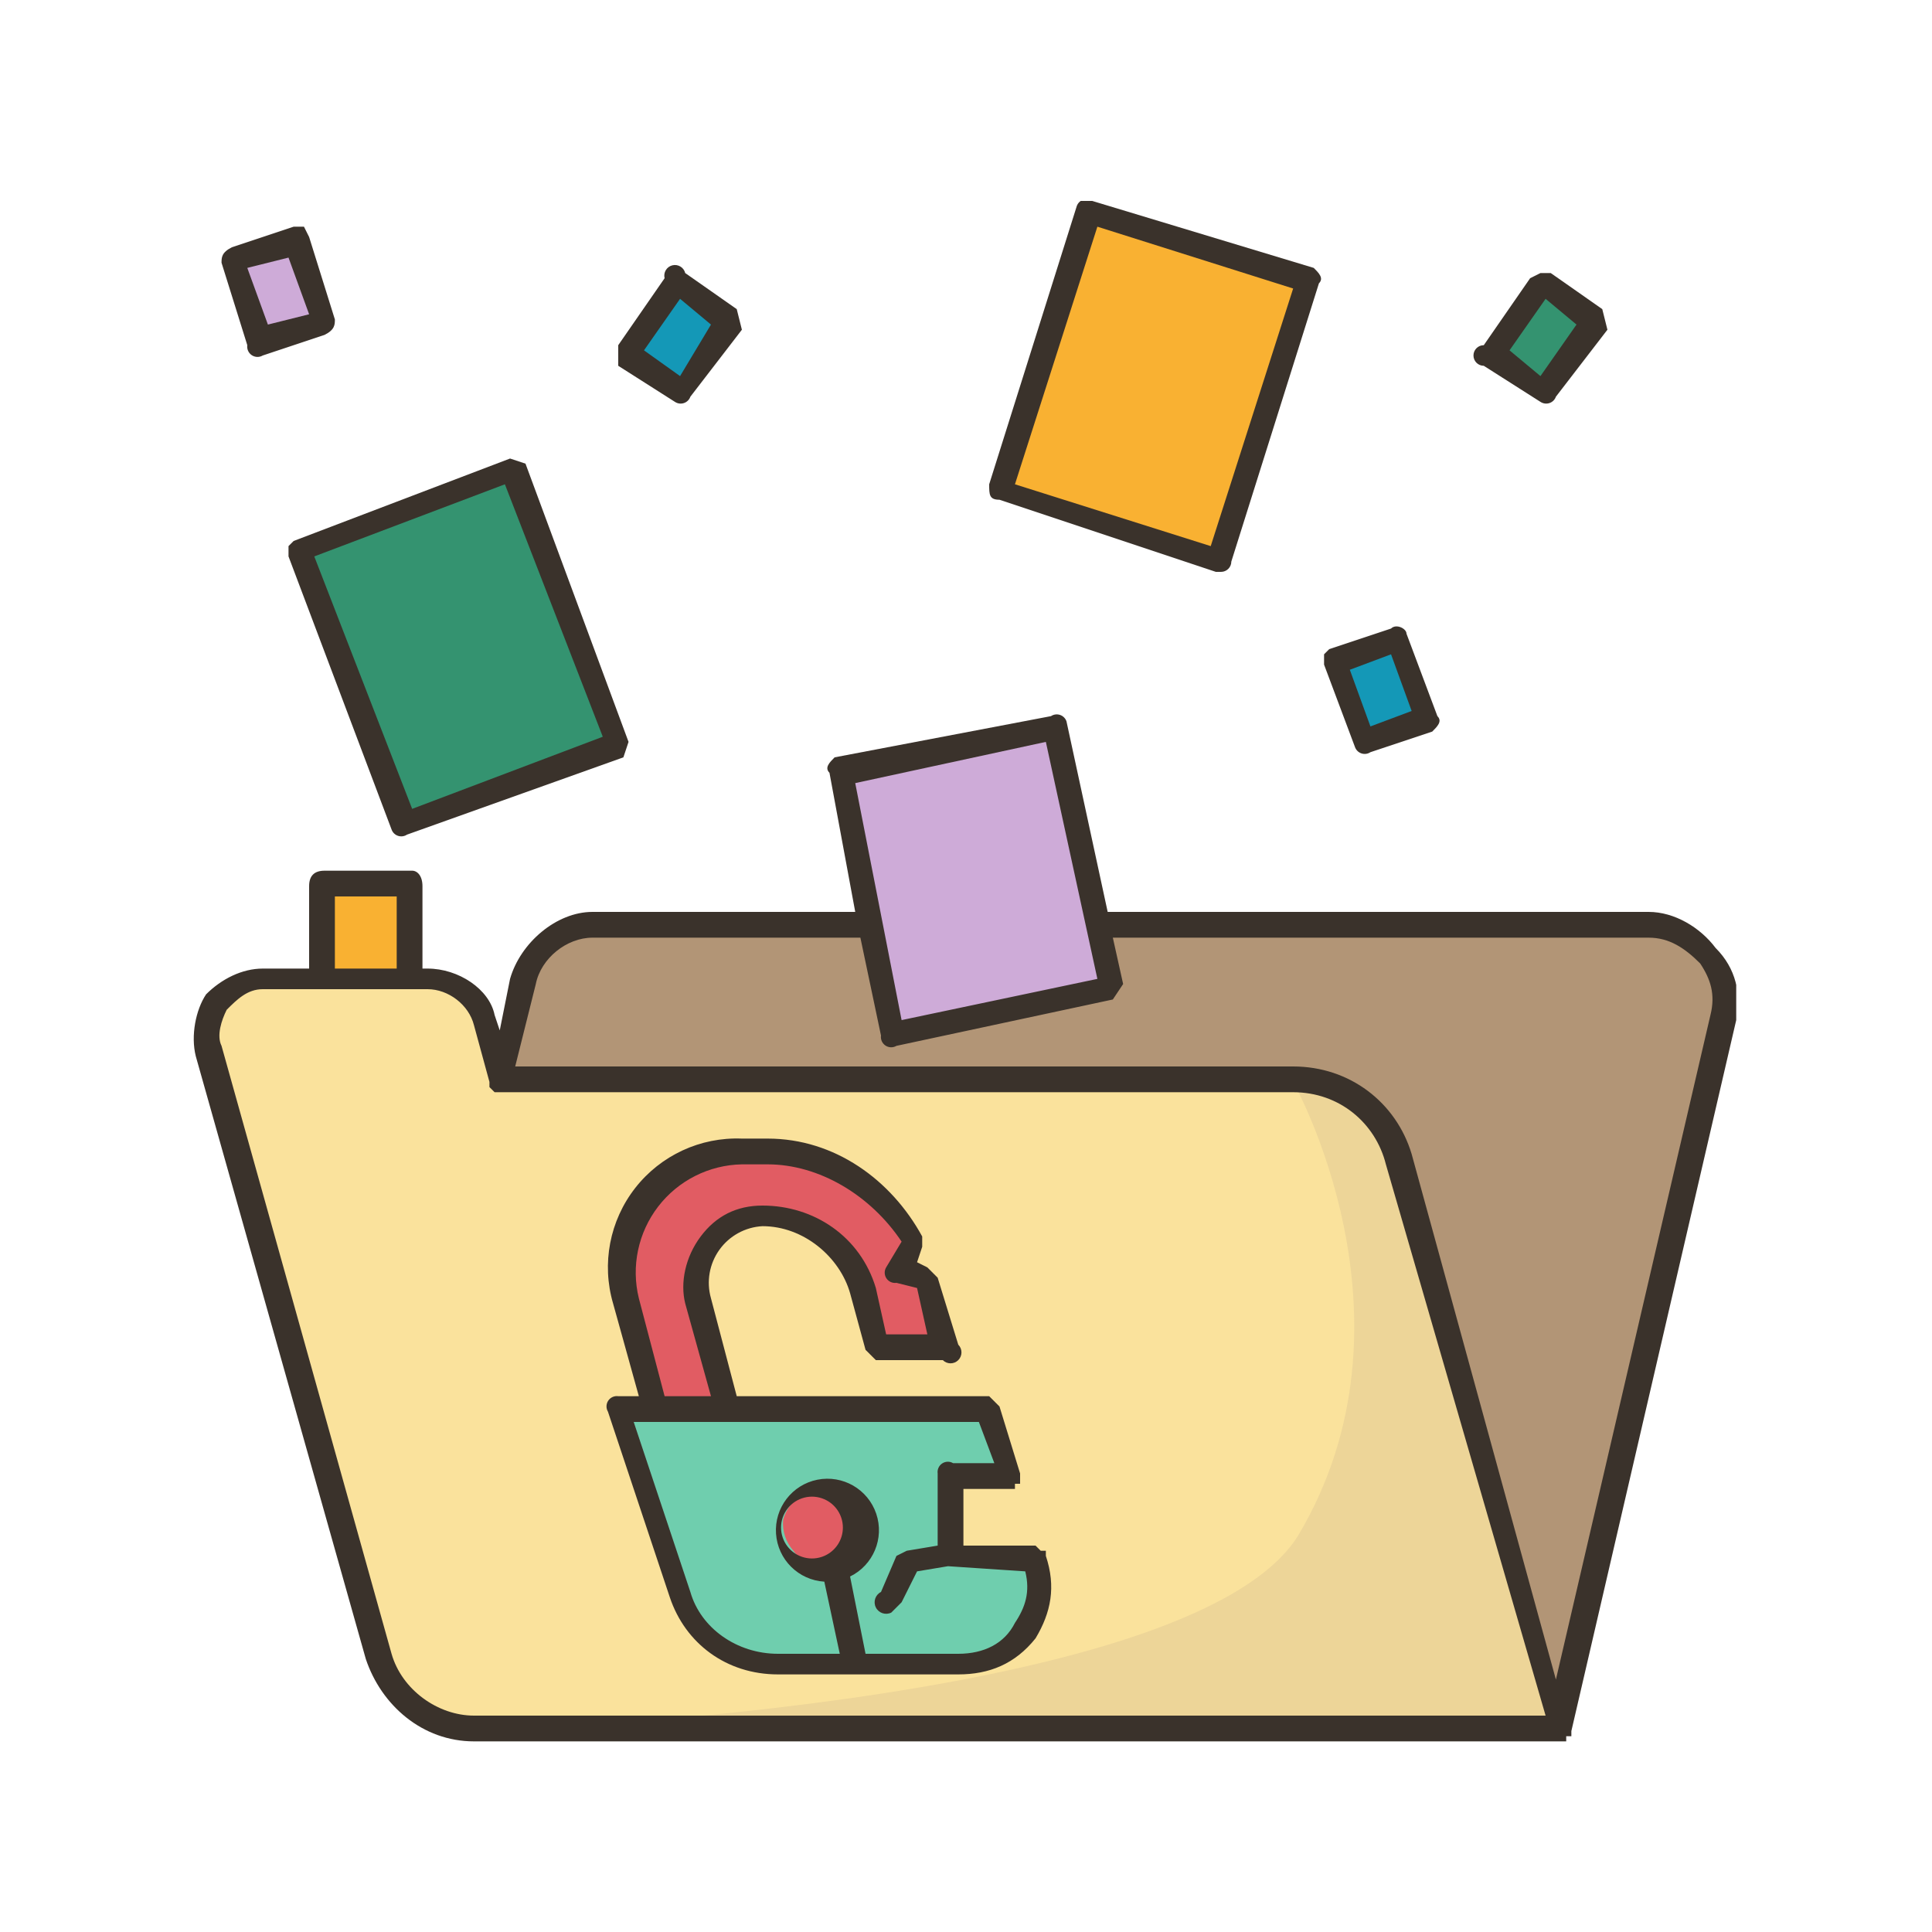
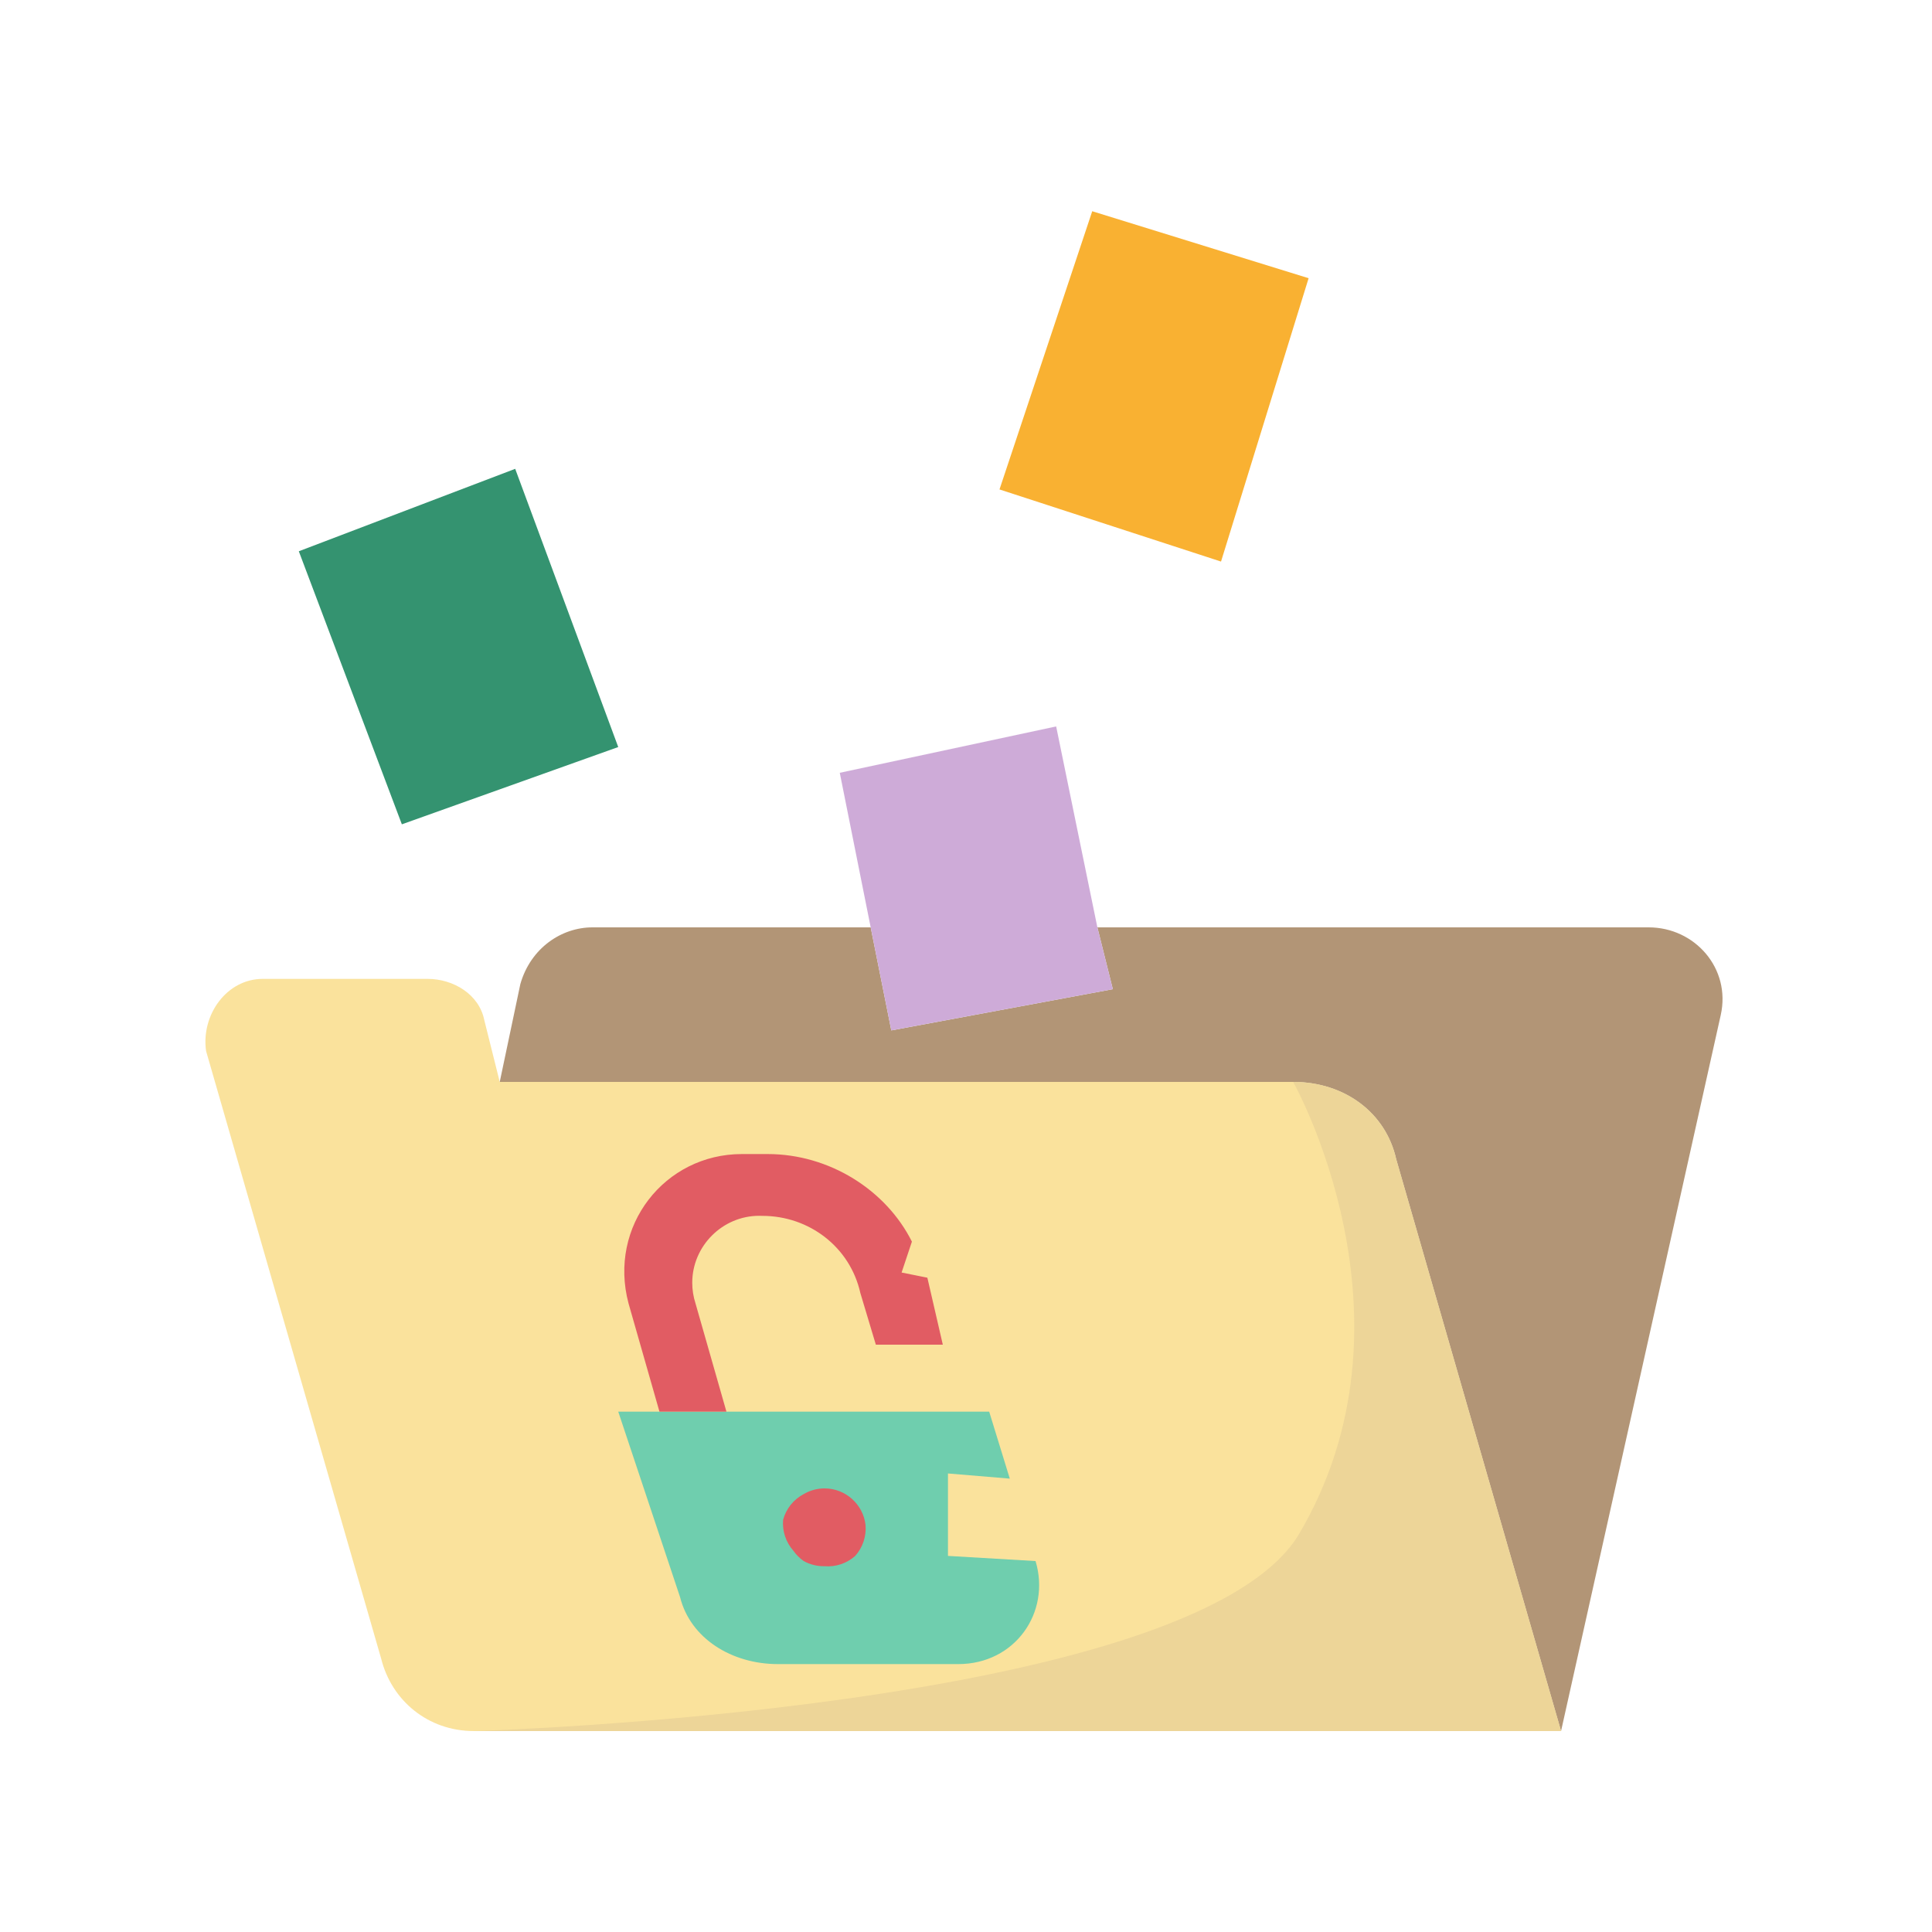
- <svg xmlns="http://www.w3.org/2000/svg" width="500" viewBox="0 0 375 375" height="500" version="1.0">
-   <defs>
-     <clipPath id="a">
-       <path d="M37 138h300v200H37Zm0 0" />
-     </clipPath>
-     <clipPath id="b">
-       <path d="M192 39h65v73h-65Zm0 0" />
-     </clipPath>
-   </defs>
-   <path fill="#fae29c" d="m271 225 32 111H92c-9 0-16-6-18-14L40 204c-1-7 4-14 11-14h32c5 0 10 3 11 8l3 12h154c10 0 18 6 20 15Zm0 0" />
-   <path fill="#349370" d="m100 91 20 54-42 15-20-53Zm0 0" />
-   <path fill="#f9b132" d="m194 95 18-54 42 13-17 55Zm0 0" />
-   <path fill="#1498b7" d="m142 62-10 14-10-7 9-14ZM271 124l6 15-12 5-6-16Zm0 0" />
-   <path fill="#b29576" d="M320 180c9 0 16 8 14 17l-31 139-32-111c-2-9-10-15-20-15H97l4-19c2-7 8-11 14-11h54l4 20 43-8-3-12Zm0 0" />
-   <path fill="#349370" d="m310 62-10 14-10-7 9-14Zm0 0" />
-   <path fill="#ceabd8" d="m213 180 3 12-43 8-4-20-6-30 42-9Zm0 0" />
-   <path fill="#6fceae" d="M166 323h-15c-9 0-17-5-19-13l-12-36h72l4 13-12-1v16l17 1c3 10-4 20-15 20Zm0 0" />
-   <path fill="#e15c63" d="m180 248 3 13h-13l-3-10c-2-9-10-15-19-15a13 13 0 0 0-13 17l6 21h-13l-6-21c-4-15 7-29 22-29h5c12 0 23 7 28 17l-2 6Zm0 0" />
-   <path fill="#f9b132" d="M63 172h17v18H63Zm0 0" />
-   <path fill="#ceabd8" d="m58 47 5 16-12 3-6-15Zm0 0" />
-   <path fill="#e15c63" d="M168 296a8 8 0 0 1-2 6 8 8 0 0 1-6 2 8 8 0 0 1-4-1 8 8 0 0 1-2-2 8 8 0 0 1-2-6 8 8 0 0 1 4-5 8 8 0 0 1 12 6Zm0 0" />
-   <path fill="#edd598" d="M271 225c-2-9-10-15-20-15 0 0 26 46 1 88-21 34-160 38-160 38h211Zm0 0" />
-   <g clip-path="url(#a)">
-     <path fill="#3a322b" d="M333 184c-3-4-8-7-13-7H215l-8-37a2 2 0 0 0-3-1l-42 8c-1 1-2 2-1 3l5 27h-51c-7 0-14 6-16 13l-2 10-1-3c-1-5-7-9-13-9h-1v-16c0-2-1-3-2-3H63c-2 0-3 1-3 3v16h-9c-4 0-8 2-11 5-2 3-3 8-2 12l33 117c3 9 11 16 21 16h212v-1h1v-1l32-138c1-5 0-10-4-14Zm-130-40 10 46-38 8-9-46ZM65 174h12v14H65Zm27 159c-7 0-14-5-16-12L43 203c-1-2 0-5 1-7 2-2 4-4 7-4h32c4 0 8 3 9 7l3 11v1l1 1h155c9 0 16 6 18 14l31 107Zm240-136-30 129-28-102c-3-10-12-17-23-17H100l4-16c1-5 6-9 11-9h52l4 19a2 2 0 0 0 3 2l42-9 2-3-2-9h104c4 0 7 2 10 5 2 3 3 6 2 10Zm0 0" />
-   </g>
-   <path fill="#3a322b" d="M203 302v-1h-1l-1-1h-14v-11h10v-1h1v-2l-4-13-2-2h-49l-5-19a11 11 0 0 1 10-14c8 0 15 6 17 13l3 11 2 2h13a2 2 0 0 0 3-3l-4-13-2-2-2-1 1-3v-2c-6-11-17-19-30-19h-5a25 25 0 0 0-25 32l5 18h-4a2 2 0 0 0-2 3l12 36c3 9 11 15 21 15h35c6 0 11-2 15-7 3-5 4-10 2-16Zm-79-50a21 21 0 0 1 20-26h5c10 0 20 6 26 15l-3 5a2 2 0 0 0 2 3l4 1 2 9h-8l-2-9c-3-10-12-16-22-16-5 0-9 2-12 6s-4 9-3 13l5 18h-9Zm73 63c-2 4-6 6-11 6h-18l-3-15a10 10 0 1 0-5 1l3 14h-12c-8 0-15-5-17-12l-11-33h67l3 8h-8a2 2 0 0 0-3 2v14l-6 1-2 1-3 7a2 2 0 0 0 2 4l2-2 3-6 6-1 15 1c1 4 0 7-2 10Zm-37-13a6 6 0 1 1 0-11 6 6 0 0 1 0 11ZM56 106v2l20 53a2 2 0 0 0 3 1l42-15 1-3-20-54-3-1-42 16-1 1Zm42-12 19 49-37 14-19-49Zm0 0" />
-   <g clip-path="url(#b)">
-     <path fill="#3a322b" d="m194 97 42 14h1a2 2 0 0 0 2-2l17-54c1-1 0-2-1-3l-43-13a2 2 0 0 0-3 1l-17 54c0 2 0 3 2 3Zm19-53 38 12-16 50-38-12Zm0 0" />
-   </g>
-   <path fill="#3a322b" d="M263 145a2 2 0 0 0 3 1l12-4c1-1 2-2 1-3l-6-16c0-1-2-2-3-1l-12 4-1 1v2Zm7-18 4 11-8 3-4-11ZM299 78a2 2 0 0 0 3-1l10-13-1-4-10-7h-2l-2 1-9 13a2 2 0 0 0 0 4Zm1-20 6 5-7 10-6-5ZM131 78a2 2 0 0 0 3-1l10-13-1-4-10-7a2 2 0 0 0-4 1l-9 13v4Zm1-20 6 5-6 10-7-5ZM48 67a2 2 0 0 0 3 2l12-4c2-1 2-2 2-3l-5-16-1-2h-2l-12 4c-2 1-2 2-2 3Zm8-17 4 11-8 2-4-11Zm0 0" />
+ <svg xmlns="http://www.w3.org/2000/svg" width="100%" height="100%" viewBox="0 0 500 500" version="1.1" xml:space="preserve" style="fill-rule:evenodd;clip-rule:evenodd;stroke-linejoin:round;stroke-miterlimit:2;">
+   <path d="M361.333,300L404,448L122.667,448C110.667,448 101.333,440 98.667,429.333L53.333,272C52,262.667 58.667,253.333 68,253.333L110.667,253.333C117.333,253.333 124,257.333 125.333,264L129.333,280L334.667,280C348,280 358.667,288 361.333,300Z" style="fill:rgb(250,226,156);fill-rule:nonzero;" />
+   <path d="M133.333,121.333L160,193.333L104,213.333L77.333,142.667L133.333,121.333Z" style="fill:rgb(52,147,112);fill-rule:nonzero;" />
+   <path d="M258.667,126.667L282.667,54.667L338.667,72L316,145.333L258.667,126.667Z" style="fill:rgb(249,177,50);fill-rule:nonzero;" />
+   <path d="M426.667,240C438.667,240 448,250.667 445.333,262.667L404,448L361.333,300C358.667,288 348,280 334.667,280L129.333,280L134.667,254.667C137.333,245.333 145.333,240 153.333,240L225.333,240L230.667,266.667L288,256L284,240L426.667,240Z" style="fill:rgb(178,149,118);fill-rule:nonzero;" />
+   <path d="M284,240L288,256L230.667,266.667L217.333,200L273.333,188L284,240Z" style="fill:rgb(206,171,216);fill-rule:nonzero;" />
+   <path d="M248,430.667L201.333,430.667C189.333,430.667 178.667,424 176,413.333L160,365.333L256,365.333L261.333,382.667L245.333,381.333L245.333,402.667L268,404C272,417.333 262.667,430.667 248,430.667Z" style="fill:rgb(111,206,174);fill-rule:nonzero;" />
+   <path d="M240,330.667L244,348L226.667,348L222.667,334.667C220,322.667 209.333,314.667 197.333,314.667C197.051,314.653 196.768,314.646 196.486,314.646C186.977,314.646 179.152,322.47 179.152,331.979C179.152,333.797 179.438,335.604 180,337.333L188,365.333L170.667,365.333L162.667,337.333C157.333,317.333 172,298.667 192,298.667L198.667,298.667C214.667,298.667 229.333,308 236,321.333L233.333,329.333L240,330.667Z" style="fill:rgb(225,92,99);fill-rule:nonzero;" />
+   <path d="M224,394.667C224.248,397.585 223.282,400.48 221.333,402.667C219.147,404.616 216.252,405.581 213.333,405.333C211.47,405.363 209.631,404.903 208,404C206.96,403.277 206.057,402.374 205.333,401.333C203.384,399.147 202.419,396.252 202.667,393.333C203.438,390.467 205.373,388.049 208,386.667C209.637,385.705 211.502,385.198 213.401,385.198C218.802,385.198 223.393,389.3 224,394.667Z" style="fill:rgb(225,92,99);fill-rule:nonzero;" />
+   <path d="M361.333,300C358.667,288 348,280 334.667,280C334.667,280 369.333,341.333 336,397.333C308,442.667 122.667,448 122.667,448L404,448L361.333,300Z" style="fill:rgb(237,213,152);fill-rule:nonzero;" />
</svg>
